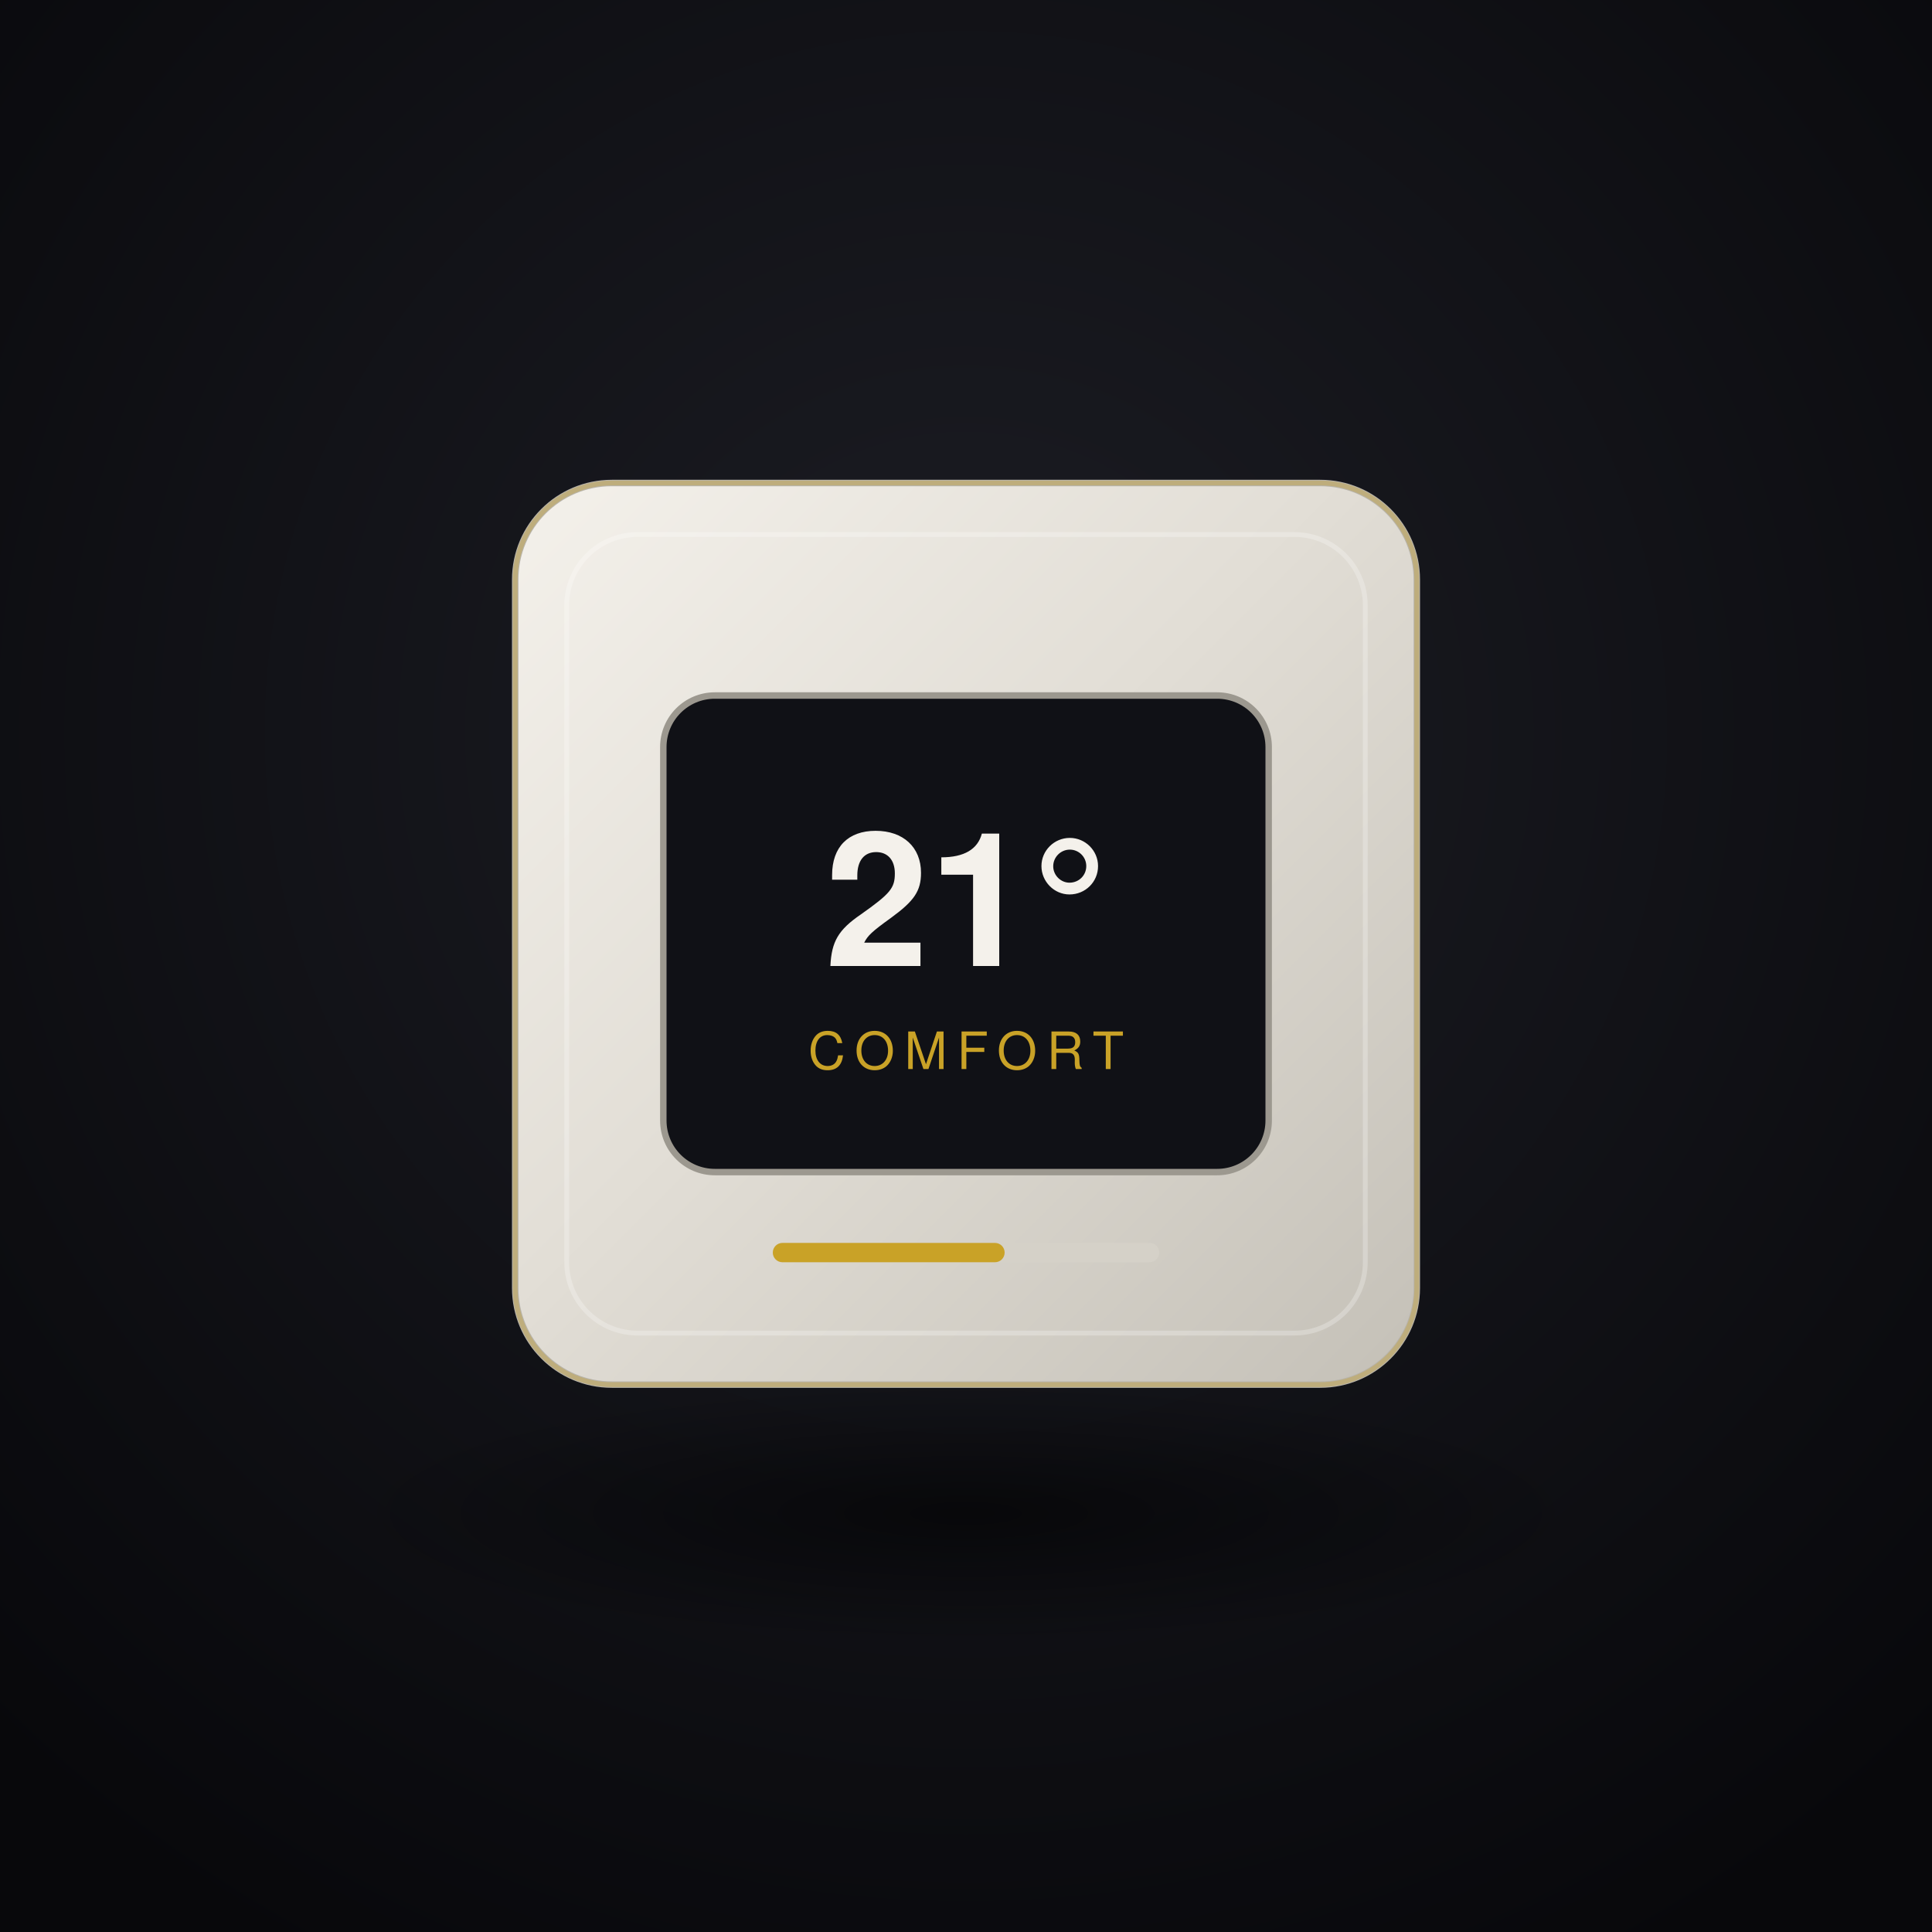
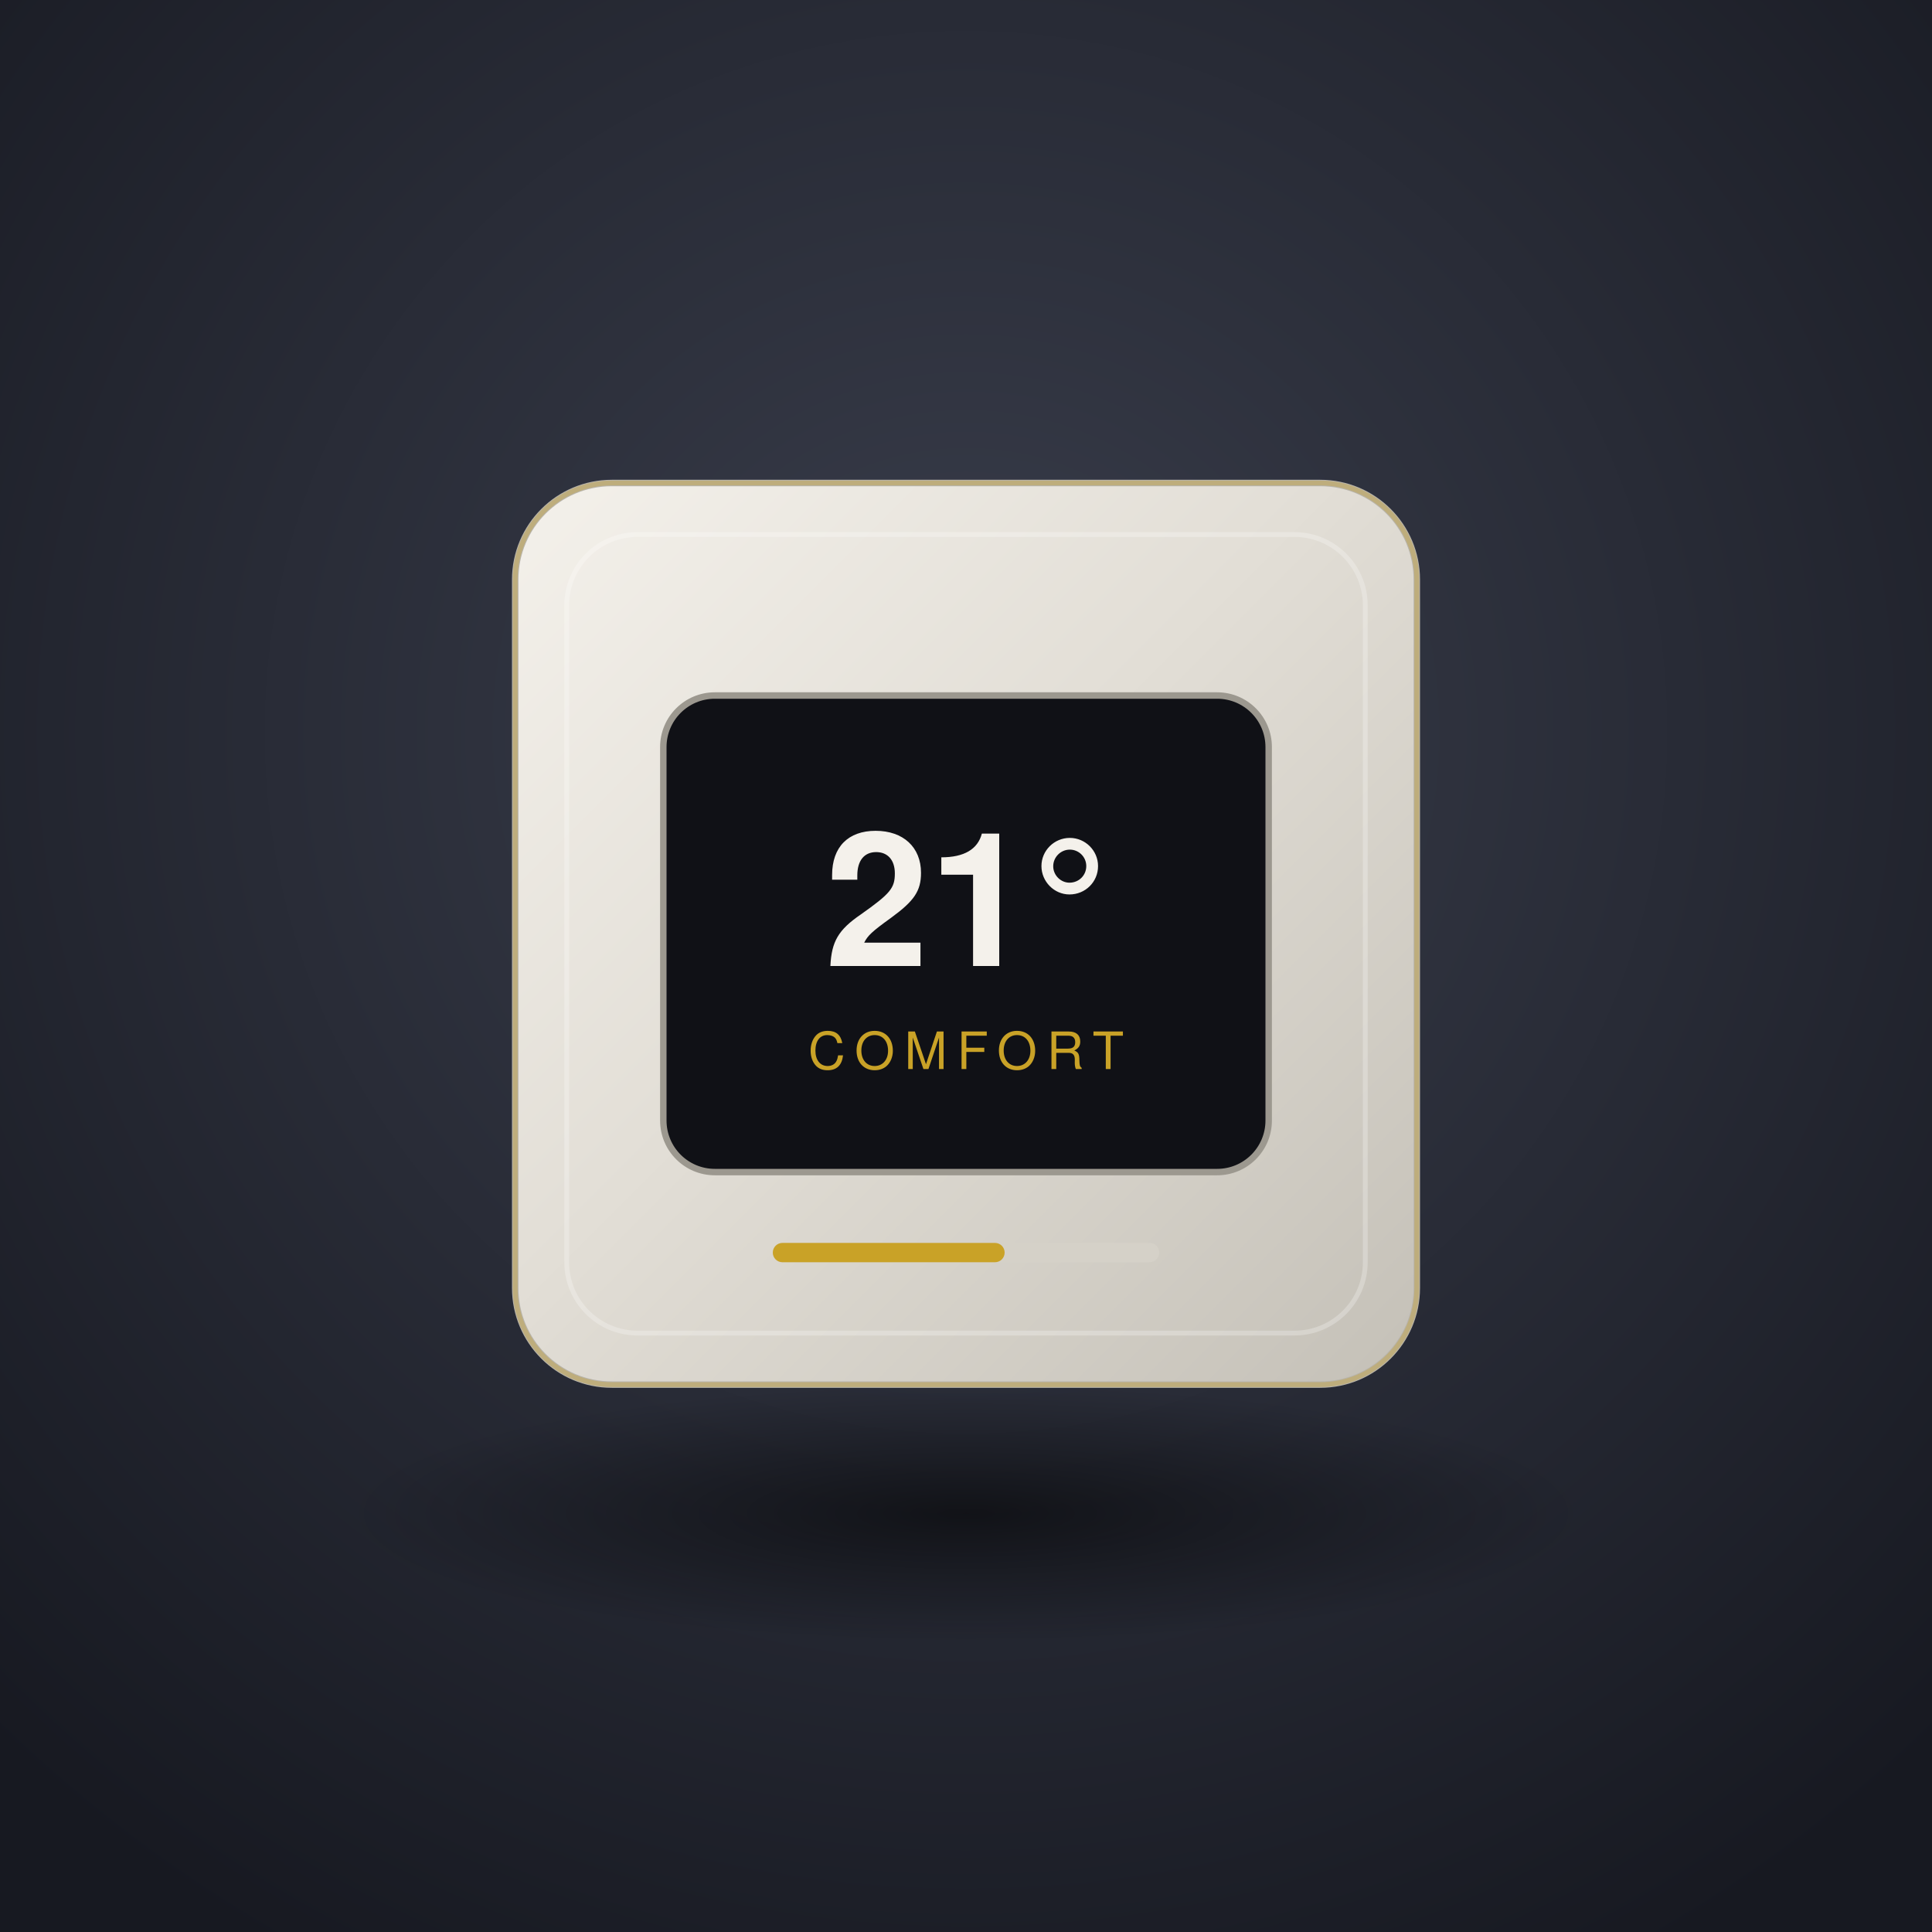
<svg xmlns="http://www.w3.org/2000/svg" viewBox="0 0 600 600" width="600" height="600">
  <defs>
    <radialGradient id="g-bg" cx="50%" cy="38%" r="72%">
-       <stop offset="0" stop-color="#1c1d24" />
-       <stop offset="1" stop-color="#08080b" />
+       <stop offset="0" stop-color="#3a3e4c" />
+       <stop offset="1" stop-color="#171921" />
    </radialGradient>
    <linearGradient id="g-satin" x1="0" y1="0" x2="1" y2="1">
      <stop offset="0" stop-color="#f4f1eb" />
      <stop offset="0.45" stop-color="#e2ded6" />
      <stop offset="1" stop-color="#c4c0b7" />
    </linearGradient>
    <linearGradient id="g-anthracite" x1="0" y1="0" x2="1" y2="1">
      <stop offset="0" stop-color="#3d3f47" />
      <stop offset="0.5" stop-color="#2b2d34" />
      <stop offset="1" stop-color="#1c1e23" />
    </linearGradient>
    <linearGradient id="g-recess" x1="0" y1="0" x2="0" y2="1">
      <stop offset="0" stop-color="#a9a59c" />
      <stop offset="1" stop-color="#d8d4cc" />
    </linearGradient>
    <radialGradient id="g-shadow" cx="50%" cy="50%" r="50%">
      <stop offset="0" stop-color="#000" stop-opacity="0.55" />
      <stop offset="1" stop-color="#000" stop-opacity="0" />
    </radialGradient>
  </defs>
  <rect width="600" height="600" fill="url(#g-bg)" />
  <ellipse cx="300" cy="470" rx="190" ry="40" fill="url(#g-shadow)" />
  <g>
    <rect x="160" y="150" width="280" height="280" rx="30" fill="url(#g-satin)" />
    <rect x="160" y="150" width="280" height="280" rx="30" fill="none" stroke="#b8b4ab" stroke-width="2" />
    <rect x="176" y="166" width="248" height="248" rx="22" fill="none" stroke="#fff" stroke-opacity="0.25" stroke-width="1.5" />
    <rect x="206" y="216" width="188" height="148" rx="16" fill="#101116" />
    <rect x="206" y="216" width="188" height="148" rx="16" fill="none" stroke="#9c988f" stroke-width="2" />
    <text x="300" y="300" font-family="Helvetica,Arial,sans-serif" font-size="58" font-weight="bold" fill="#f4f1eb" text-anchor="middle">21°</text>
    <text x="300" y="332" font-family="Helvetica,Arial,sans-serif" font-size="16" letter-spacing="3" fill="#c9a227" text-anchor="middle">COMFORT</text>
    <rect x="240" y="386" width="120" height="6" rx="3" fill="#d5d1c8" />
    <rect x="240" y="386" width="72" height="6" rx="3" fill="#c9a227" />
  </g>
  <rect x="160" y="150" width="280" height="280" rx="30" fill="none" stroke="#c9a227" stroke-opacity="0.35" stroke-width="1.5" />
</svg>
